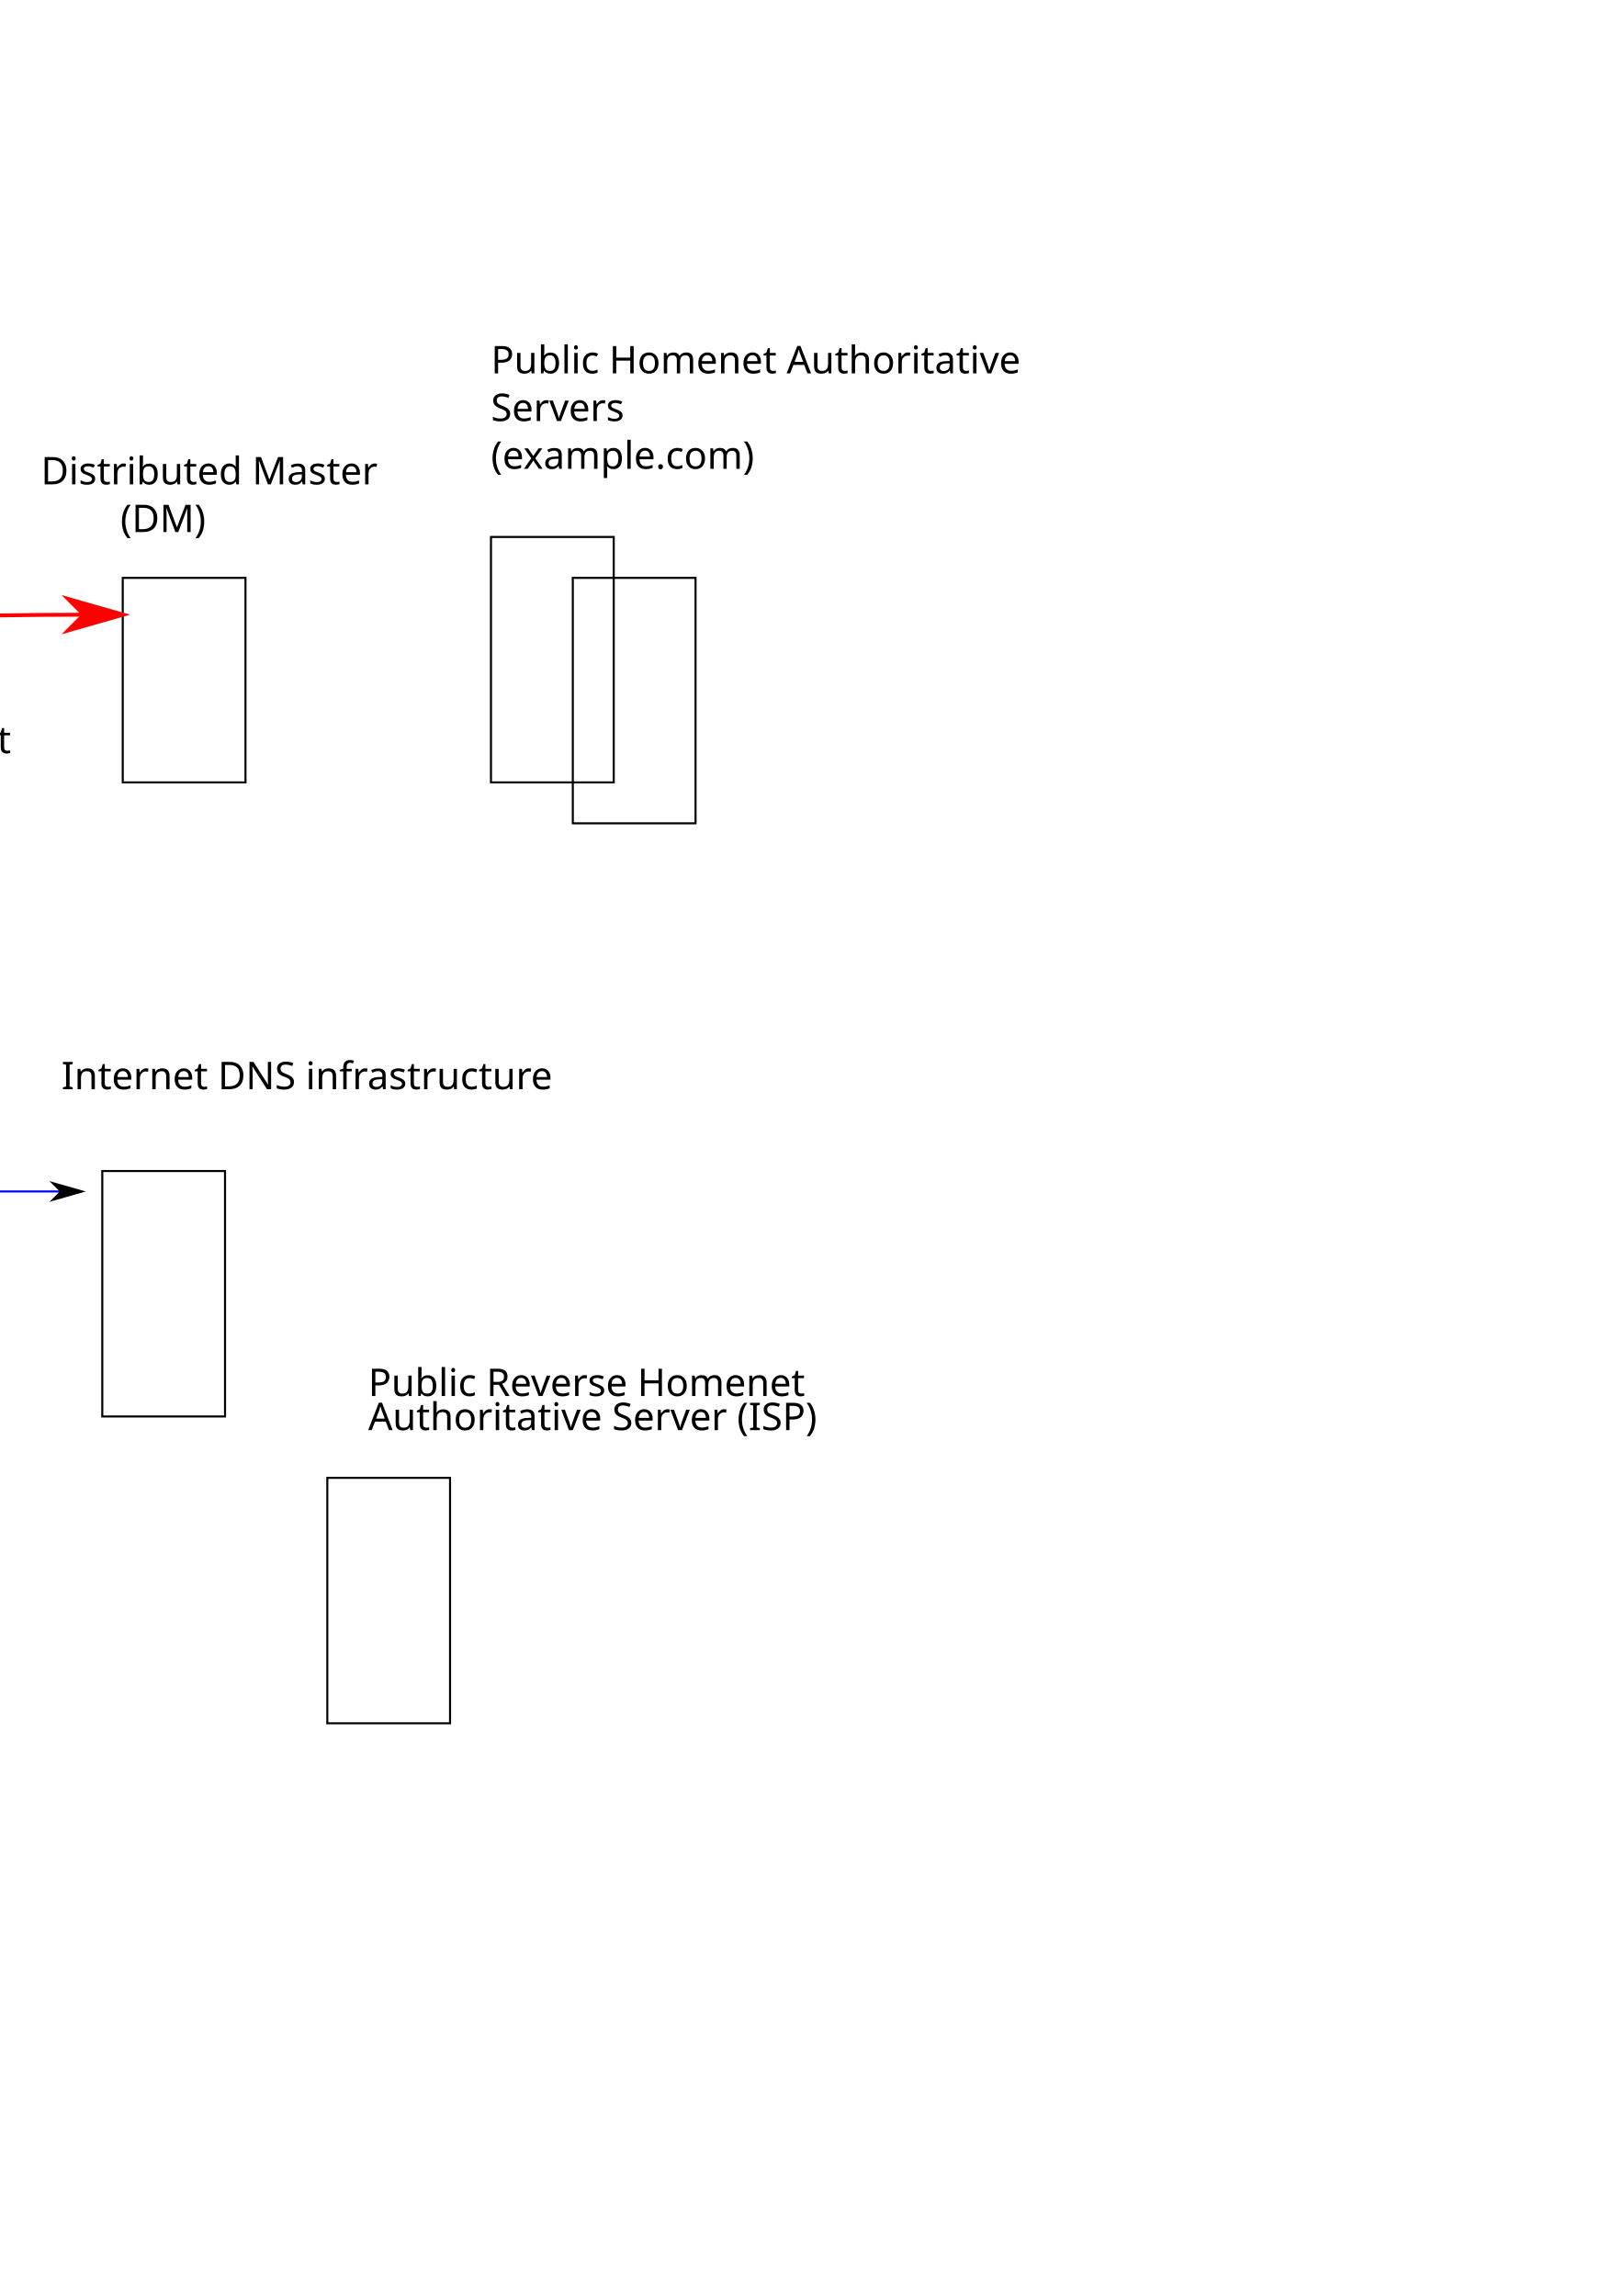
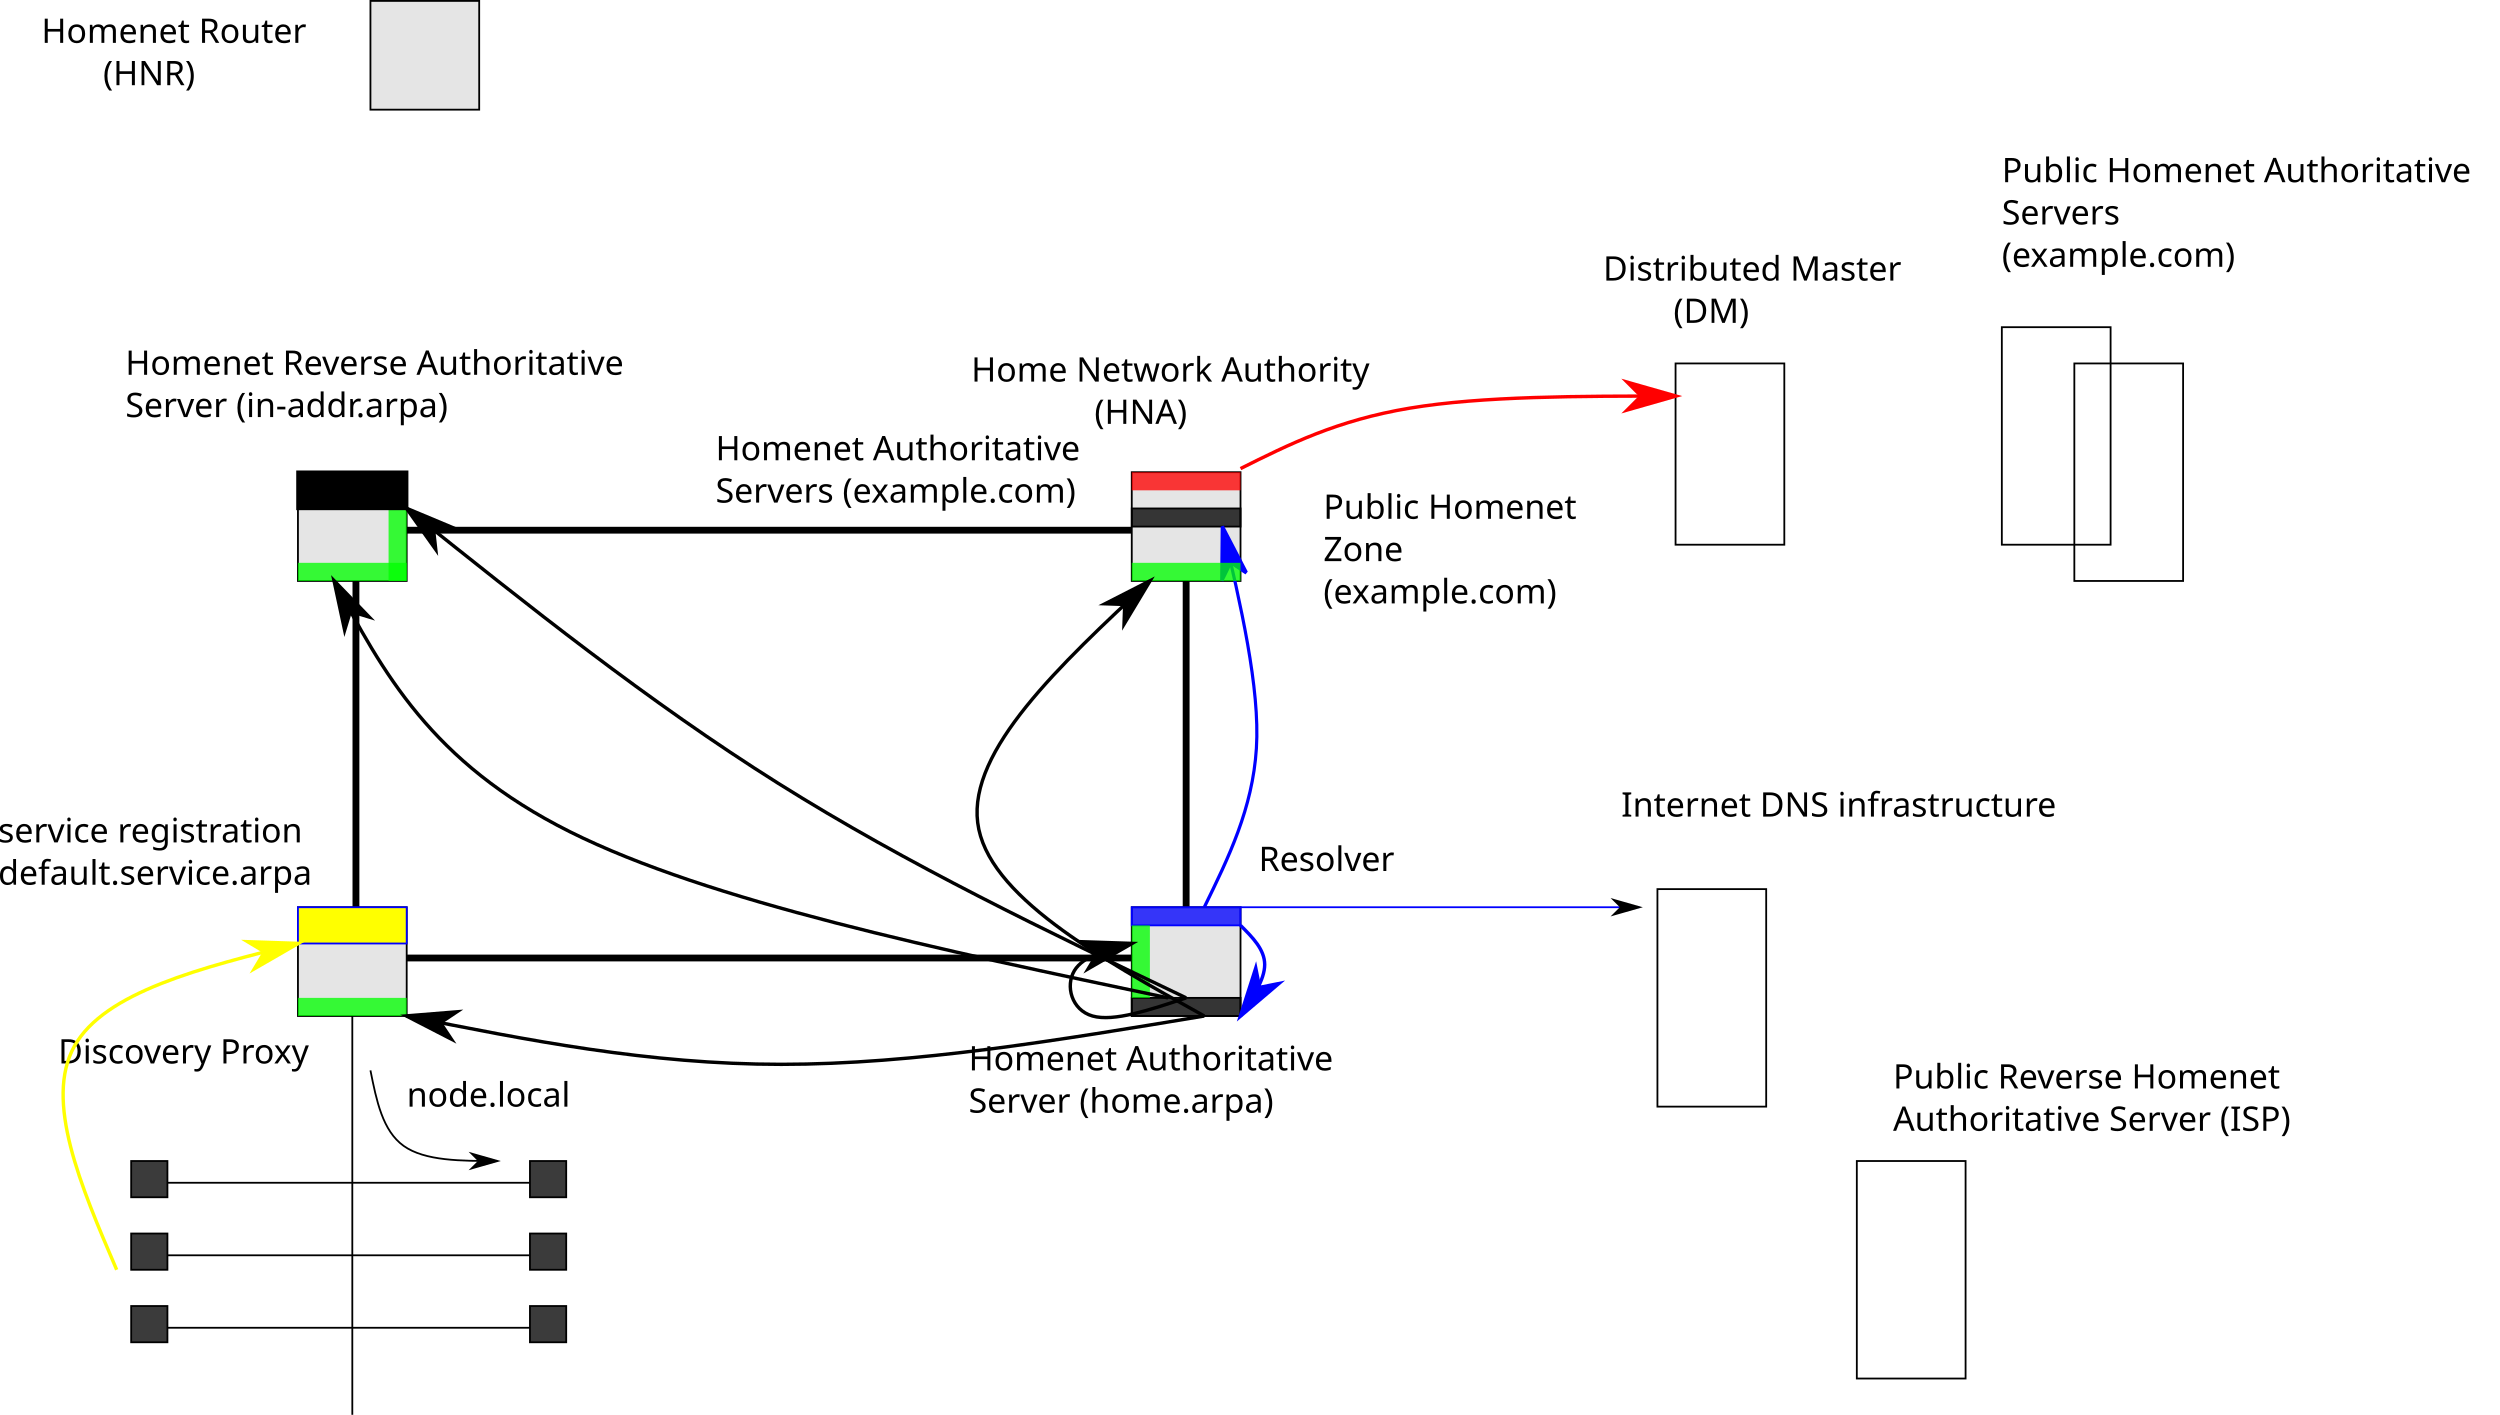
- <svg xmlns="http://www.w3.org/2000/svg" width="210mm" height="297mm" viewBox="0 0 210 297" version="1.1" id="svg8">
+ <svg xmlns="http://www.w3.org/2000/svg" width="364.91mm" height="206.507mm" viewBox="0 0 364.91 206.507" version="1.1" id="svg8">
  <defs id="defs2">
-     <marker orient="auto" refY="0.0" refX="0.0" id="marker4173" style="overflow:visible;">
-       <path id="path4171" d="M 0.0,0.0 L 5.0,-5.0 L -12.5,0.0 L 5.0,5.0 L 0.0,0.0 z " style="fill-rule:evenodd;stroke:#ffff00;stroke-width:1pt;stroke-opacity:1;fill:#ffff00;fill-opacity:1" transform="scale(0.8) rotate(180) translate(12.5,0)" />
+     <marker orient="auto" refY="0" refX="0" id="marker4173" style="overflow:visible">
+       <path id="path4171" d="M 0,0 5,-5 -12.5,0 5,5 Z" style="fill:#ffff00;fill-opacity:1;fill-rule:evenodd;stroke:#ffff00;stroke-width:1pt;stroke-opacity:1" transform="matrix(-0.8,0,0,-0.8,-10,0)" />
    </marker>
-     <marker style="overflow:visible;" id="marker4012" refX="0.0" refY="0.0" orient="auto">
-       <path transform="scale(0.8) rotate(180) translate(12.5,0)" style="fill-rule:evenodd;stroke:#000000;stroke-width:1pt;stroke-opacity:1;fill:#000000;fill-opacity:1" d="M 0.0,0.0 L 5.0,-5.0 L -12.5,0.0 L 5.0,5.0 L 0.0,0.0 z " id="path4010" />
+     <marker style="overflow:visible" id="marker4012" refX="0" refY="0" orient="auto">
+       <path transform="matrix(-0.8,0,0,-0.8,-10,0)" style="fill:#000000;fill-opacity:1;fill-rule:evenodd;stroke:#000000;stroke-width:1pt;stroke-opacity:1" d="M 0,0 5,-5 -12.5,0 5,5 Z" id="path4010" />
    </marker>
-     <marker orient="auto" refY="0.0" refX="0.0" id="marker3710" style="overflow:visible;">
-       <path id="path3708" d="M 0.0,0.0 L 5.0,-5.0 L -12.5,0.0 L 5.0,5.0 L 0.0,0.0 z " style="fill-rule:evenodd;stroke:#000000;stroke-width:1pt;stroke-opacity:1;fill:#000000;fill-opacity:1" transform="scale(0.8) rotate(180) translate(12.5,0)" />
+     <marker orient="auto" refY="0" refX="0" id="marker3710" style="overflow:visible">
+       <path id="path3708" d="M 0,0 5,-5 -12.5,0 5,5 Z" style="fill:#000000;fill-opacity:1;fill-rule:evenodd;stroke:#000000;stroke-width:1pt;stroke-opacity:1" transform="matrix(-0.8,0,0,-0.8,-10,0)" />
    </marker>
-     <marker style="overflow:visible;" id="marker3618" refX="0.0" refY="0.0" orient="auto">
-       <path transform="scale(0.8) rotate(180) translate(12.5,0)" style="fill-rule:evenodd;stroke:#000000;stroke-width:1pt;stroke-opacity:1;fill:#000000;fill-opacity:1" d="M 0.0,0.0 L 5.0,-5.0 L -12.5,0.0 L 5.0,5.0 L 0.0,0.0 z " id="path3616" />
+     <marker style="overflow:visible" id="marker3618" refX="0" refY="0" orient="auto">
+       <path transform="matrix(-0.8,0,0,-0.8,-10,0)" style="fill:#000000;fill-opacity:1;fill-rule:evenodd;stroke:#000000;stroke-width:1pt;stroke-opacity:1" d="M 0,0 5,-5 -12.5,0 5,5 Z" id="path3616" />
    </marker>
-     <marker orient="auto" refY="0.0" refX="0.0" id="marker3538" style="overflow:visible;">
-       <path id="path3536" d="M 0.0,0.0 L 5.0,-5.0 L -12.5,0.0 L 5.0,5.0 L 0.0,0.0 z " style="fill-rule:evenodd;stroke:#000000;stroke-width:1pt;stroke-opacity:1;fill:#000000;fill-opacity:1" transform="scale(0.8) rotate(180) translate(12.5,0)" />
+     <marker orient="auto" refY="0" refX="0" id="marker3538" style="overflow:visible">
+       <path id="path3536" d="M 0,0 5,-5 -12.5,0 5,5 Z" style="fill:#000000;fill-opacity:1;fill-rule:evenodd;stroke:#000000;stroke-width:1pt;stroke-opacity:1" transform="matrix(-0.8,0,0,-0.8,-10,0)" />
    </marker>
-     <marker style="overflow:visible;" id="marker3458" refX="0.0" refY="0.0" orient="auto">
-       <path transform="scale(0.8) rotate(180) translate(12.5,0)" style="fill-rule:evenodd;stroke:#000000;stroke-width:1pt;stroke-opacity:1;fill:#000000;fill-opacity:1" d="M 0.0,0.0 L 5.0,-5.0 L -12.5,0.0 L 5.0,5.0 L 0.0,0.0 z " id="path3456" />
+     <marker style="overflow:visible" id="marker3458" refX="0" refY="0" orient="auto">
+       <path transform="matrix(-0.8,0,0,-0.8,-10,0)" style="fill:#000000;fill-opacity:1;fill-rule:evenodd;stroke:#000000;stroke-width:1pt;stroke-opacity:1" d="M 0,0 5,-5 -12.5,0 5,5 Z" id="path3456" />
    </marker>
-     <marker orient="auto" refY="0.0" refX="0.0" id="marker3380" style="overflow:visible;">
-       <path id="path3378" d="M 0.0,0.0 L 5.0,-5.0 L -12.5,0.0 L 5.0,5.0 L 0.0,0.0 z " style="fill-rule:evenodd;stroke:#000000;stroke-width:1pt;stroke-opacity:1;fill:#000000;fill-opacity:1" transform="scale(0.8) rotate(180) translate(12.5,0)" />
+     <marker orient="auto" refY="0" refX="0" id="marker3380" style="overflow:visible">
+       <path id="path3378" d="M 0,0 5,-5 -12.5,0 5,5 Z" style="fill:#000000;fill-opacity:1;fill-rule:evenodd;stroke:#000000;stroke-width:1pt;stroke-opacity:1" transform="matrix(-0.8,0,0,-0.8,-10,0)" />
    </marker>
-     <marker style="overflow:visible;" id="marker3270" refX="0.0" refY="0.0" orient="auto">
-       <path transform="scale(0.8) rotate(180) translate(12.5,0)" style="fill-rule:evenodd;stroke:#0000ff;stroke-width:1pt;stroke-opacity:1;fill:#0000ff;fill-opacity:1" d="M 0.0,0.0 L 5.0,-5.0 L -12.5,0.0 L 5.0,5.0 L 0.0,0.0 z " id="path3268" />
+     <marker style="overflow:visible" id="marker3270" refX="0" refY="0" orient="auto">
+       <path transform="matrix(-0.8,0,0,-0.8,-10,0)" style="fill:#0000ff;fill-opacity:1;fill-rule:evenodd;stroke:#0000ff;stroke-width:1pt;stroke-opacity:1" d="M 0,0 5,-5 -12.5,0 5,5 Z" id="path3268" />
    </marker>
-     <marker style="overflow:visible;" id="marker3080" refX="0.0" refY="0.0" orient="auto">
-       <path transform="scale(0.8) rotate(180) translate(12.5,0)" style="fill-rule:evenodd;stroke:#0000ff;stroke-width:1pt;stroke-opacity:1;fill:#0000ff;fill-opacity:1" d="M 0.0,0.0 L 5.0,-5.0 L -12.5,0.0 L 5.0,5.0 L 0.0,0.0 z " id="path3078" />
+     <marker style="overflow:visible" id="marker3080" refX="0" refY="0" orient="auto">
+       <path transform="matrix(-0.8,0,0,-0.8,-10,0)" style="fill:#0000ff;fill-opacity:1;fill-rule:evenodd;stroke:#0000ff;stroke-width:1pt;stroke-opacity:1" d="M 0,0 5,-5 -12.5,0 5,5 Z" id="path3078" />
    </marker>
-     <marker style="overflow:visible;" id="marker3034" refX="0.0" refY="0.0" orient="auto">
-       <path transform="scale(0.8) rotate(180) translate(12.5,0)" style="fill-rule:evenodd;stroke:#000000;stroke-width:1pt;stroke-opacity:1;fill:#000000;fill-opacity:1" d="M 0.0,0.0 L 5.0,-5.0 L -12.5,0.0 L 5.0,5.0 L 0.0,0.0 z " id="path3032" />
+     <marker style="overflow:visible" id="marker3034" refX="0" refY="0" orient="auto">
+       <path transform="matrix(-0.8,0,0,-0.8,-10,0)" style="fill:#000000;fill-opacity:1;fill-rule:evenodd;stroke:#000000;stroke-width:1pt;stroke-opacity:1" d="M 0,0 5,-5 -12.5,0 5,5 Z" id="path3032" />
    </marker>
-     <marker orient="auto" refY="0.0" refX="0.0" id="Arrow1Lend" style="overflow:visible;">
-       <path id="path888" d="M 0.0,0.0 L 5.0,-5.0 L -12.5,0.0 L 5.0,5.0 L 0.0,0.0 z " style="fill-rule:evenodd;stroke:#ff0000;stroke-width:1pt;stroke-opacity:1;fill:#ff0000;fill-opacity:1" transform="scale(0.8) rotate(180) translate(12.5,0)" />
+     <marker orient="auto" refY="0" refX="0" id="Arrow1Lend" style="overflow:visible">
+       <path id="path888" d="M 0,0 5,-5 -12.5,0 5,5 Z" style="fill:#ff0000;fill-opacity:1;fill-rule:evenodd;stroke:#ff0000;stroke-width:1pt;stroke-opacity:1" transform="matrix(-0.8,0,0,-0.8,-10,0)" />
    </marker>
-     <marker orient="auto" refY="0.0" refX="0.0" id="Arrow1Lstart" style="overflow:visible">
-       <path id="path885" d="M 0.0,0.0 L 5.0,-5.0 L -12.5,0.0 L 5.0,5.0 L 0.0,0.0 z " style="fill-rule:evenodd;stroke:#000000;stroke-width:1pt;stroke-opacity:1;fill:#000000;fill-opacity:1" transform="scale(0.8) translate(12.5,0)" />
+     <marker orient="auto" refY="0" refX="0" id="Arrow1Lstart" style="overflow:visible">
+       <path id="path885" d="M 0,0 5,-5 -12.5,0 5,5 Z" style="fill:#000000;fill-opacity:1;fill-rule:evenodd;stroke:#000000;stroke-width:1pt;stroke-opacity:1" transform="matrix(0.8,0,0,0.8,10,0)" />
    </marker>
  </defs>
-   <g id="layer1">
+   <g id="layer1" transform="translate(228.6961,-21.70083)">
    <text xml:space="preserve" style="font-style:normal;font-weight:normal;font-size:3.528px;line-height:1.25;font-family:sans-serif;letter-spacing:0px;word-spacing:0px;fill:#000000;fill-opacity:1;stroke:none;stroke-width:0.265" x="-86.935" y="77.396" id="text819">
      <tspan id="tspan817" x="-86.935" y="77.396" style="font-size:4.939px;stroke-width:0.265">Home Network Authority </tspan>
      <tspan x="-86.935" y="83.569" style="font-size:4.939px;stroke-width:0.265" id="tspan850">              (HNA)</tspan>
    </text>
-     <rect style="fill:#000000;stroke:#000000;stroke-width:0.265;stroke-miterlimit:4;stroke-dasharray:none;stroke-opacity:1;fill-opacity:0.105" id="rect821" width="15.875" height="15.875" x="-63.5" y="90.625" />
-     <rect style="fill:#000000;stroke:#000000;stroke-width:0.265;stroke-miterlimit:4;stroke-dasharray:none;stroke-opacity:1;fill-opacity:0.105" id="rect823" width="15.875" height="15.875" x="-185.208" y="90.625" />
-     <rect style="fill:#000000;stroke:#000000;stroke-width:0.265;stroke-miterlimit:4;stroke-dasharray:none;stroke-opacity:1;fill-opacity:0.105" id="rect825" width="15.875" height="15.875" x="-185.208" y="154.125" />
-     <rect style="fill:#000000;stroke:#000000;stroke-width:0.265;stroke-miterlimit:4;stroke-dasharray:none;stroke-opacity:1;fill-opacity:0.105" id="rect827" width="15.875" height="15.875" x="-63.5" y="154.125" />
+     <rect style="fill:#000000;fill-opacity:0.105;stroke:#000000;stroke-width:0.265;stroke-miterlimit:4;stroke-dasharray:none;stroke-opacity:1" id="rect821" width="15.875" height="15.875" x="-63.5" y="90.625" />
+     <rect style="fill:#000000;fill-opacity:0.105;stroke:#000000;stroke-width:0.265;stroke-miterlimit:4;stroke-dasharray:none;stroke-opacity:1" id="rect823" width="15.875" height="15.875" x="-185.208" y="90.625" />
+     <rect style="fill:#000000;fill-opacity:0.105;stroke:#000000;stroke-width:0.265;stroke-miterlimit:4;stroke-dasharray:none;stroke-opacity:1" id="rect825" width="15.875" height="15.875" x="-185.208" y="154.125" />
+     <rect style="fill:#000000;fill-opacity:0.105;stroke:#000000;stroke-width:0.265;stroke-miterlimit:4;stroke-dasharray:none;stroke-opacity:1" id="rect827" width="15.875" height="15.875" x="-63.5" y="154.125" />
    <path style="fill:none;stroke:#000000;stroke-width:1;stroke-linecap:butt;stroke-linejoin:miter;stroke-miterlimit:4;stroke-dasharray:none;stroke-opacity:1" d="m -169.333,101.208 c 35.278,0 70.556,0 105.833,0" id="path832" transform="translate(0,-2.116667)" />
    <path style="fill:none;stroke:#000000;stroke-width:1;stroke-linecap:butt;stroke-linejoin:miter;stroke-miterlimit:4;stroke-dasharray:none;stroke-opacity:1" d="m -174.625,106.5 c 0,15.875 0,31.75 0,47.625" id="path836" transform="translate(-2.116667)" />
    <path style="fill:none;stroke:#000000;stroke-width:1;stroke-linecap:butt;stroke-linejoin:miter;stroke-miterlimit:4;stroke-dasharray:none;stroke-opacity:1" d="m -169.333,159.417 c 35.278,0 70.556,0 105.833,0" id="path840" transform="translate(0,2.116667)" />
    <path style="fill:none;stroke:#000000;stroke-width:1;stroke-linecap:butt;stroke-linejoin:miter;stroke-miterlimit:4;stroke-dasharray:none;stroke-opacity:1" d="m -58.208,106.5 c 0,15.875 0,31.75 0,47.625" id="path844" transform="translate(2.645833)" />
    <rect style="fill:none;stroke:#000000;stroke-width:0.265;stroke-miterlimit:4;stroke-dasharray:none;stroke-opacity:1" id="rect848" width="15.875" height="26.458" x="15.875" y="74.75" />
    <text xml:space="preserve" style="font-style:normal;font-weight:normal;font-size:3.528px;line-height:1.25;font-family:sans-serif;letter-spacing:0px;word-spacing:0px;fill:#000000;fill-opacity:1;stroke:none;stroke-width:0.265" x="5.292" y="62.655" id="text854">
      <tspan id="tspan852" x="5.292" y="62.655" style="font-size:4.939px;stroke-width:0.265">Distributed Master</tspan>
      <tspan x="5.292" y="68.828" style="font-size:4.939px;stroke-width:0.265" id="tspan856">        (DM)</tspan>
    </text>
    <rect style="fill:none;stroke:#000000;stroke-width:0.265;stroke-miterlimit:4;stroke-dasharray:none;stroke-opacity:1" id="rect858" width="15.875" height="31.75" x="63.5" y="69.458" />
    <rect style="fill:none;stroke:#000000;stroke-width:0.265;stroke-miterlimit:4;stroke-dasharray:none;stroke-opacity:1" id="rect858-4" width="15.875" height="31.75" x="74.083" y="74.75" />
    <text xml:space="preserve" style="font-style:normal;font-weight:normal;font-size:3.528px;line-height:1.25;font-family:sans-serif;letter-spacing:0px;word-spacing:0px;fill:#000000;fill-opacity:1;stroke:none;stroke-width:0.265" x="63.5" y="48.292" id="text877">
      <tspan id="tspan875" x="63.5" y="48.292" style="font-size:4.939px;stroke-width:0.265">Public Homenet Authoritative </tspan>
      <tspan x="63.5" y="54.465" style="font-size:4.939px;stroke-width:0.265" id="tspan879">Servers</tspan>
      <tspan x="63.5" y="60.639" style="font-size:4.939px;stroke-width:0.265" id="tspan1244">(example.com)</tspan>
    </text>
    <path style="fill:none;stroke:#ff0000;stroke-width:0.5;stroke-linecap:butt;stroke-linejoin:miter;stroke-miterlimit:4;stroke-dasharray:none;stroke-opacity:1;marker-end:url(#Arrow1Lend)" d="m -47.625,95.917 c 7.056,-3.528 14.111,-7.056 24.694,-8.82 10.583,-1.764 24.695,-1.764 38.806,-1.764" id="path881" transform="translate(0,-5.820834)" />
    <text xml:space="preserve" style="font-style:normal;font-weight:normal;font-size:3.528px;line-height:1.25;font-family:sans-serif;letter-spacing:0px;word-spacing:0px;fill:#000000;fill-opacity:1;stroke:none;stroke-width:0.265" x="-35.53" y="97.429" id="text1201">
      <tspan id="tspan1199" x="-35.53" y="97.429" style="font-size:4.939px;stroke-width:0.265">Public Homenet </tspan>
      <tspan x="-35.53" y="103.602" style="font-size:4.939px;stroke-width:0.265" id="tspan1203">Zone </tspan>
      <tspan x="-35.53" y="109.776" style="font-size:4.939px;stroke-width:0.265" id="tspan1224">(example.com)</tspan>
    </text>
    <text xml:space="preserve" style="font-style:normal;font-weight:normal;font-size:3.528px;line-height:1.25;font-family:sans-serif;letter-spacing:0px;word-spacing:0px;fill:#000000;fill-opacity:1;stroke:none;stroke-width:0.265" x="-222.649" y="27.957" id="text1248">
      <tspan id="tspan1246" x="-222.649" y="27.957" style="font-size:4.939px;stroke-width:0.265">Homenet Router</tspan>
      <tspan x="-222.649" y="34.131" style="font-size:4.939px;stroke-width:0.265" id="tspan1250">       (HNR)</tspan>
    </text>
    <path style="fill:none;stroke:#000000;stroke-width:0.265px;stroke-linecap:butt;stroke-linejoin:miter;stroke-opacity:1" d="m -179.917,170 c 0,19.403 0,38.805 0,58.208" id="path2736" transform="translate(2.645827)" />
    <rect style="fill:#000000;fill-opacity:0.768;stroke:#000000;stroke-width:0.265;stroke-miterlimit:4;stroke-dasharray:none;stroke-opacity:1" id="rect2740" width="5.292" height="5.292" x="-209.55" y="191.167" />
    <rect style="fill:#000000;fill-opacity:0.768;stroke:#000000;stroke-width:0.265;stroke-miterlimit:4;stroke-dasharray:none;stroke-opacity:1" id="rect2740-5" width="5.292" height="5.292" x="-209.55" y="201.75" />
    <rect style="fill:#000000;fill-opacity:0.768;stroke:#000000;stroke-width:0.265;stroke-miterlimit:4;stroke-dasharray:none;stroke-opacity:1" id="rect2740-9" width="5.292" height="5.292" x="-151.342" y="191.167" />
    <rect style="fill:#000000;fill-opacity:0.768;stroke:#000000;stroke-width:0.265;stroke-miterlimit:4;stroke-dasharray:none;stroke-opacity:1" id="rect2740-5-3" width="5.292" height="5.292" x="-151.342" y="201.75" />
    <rect style="fill:#000000;fill-opacity:0.768;stroke:#000000;stroke-width:0.265;stroke-miterlimit:4;stroke-dasharray:none;stroke-opacity:1" id="rect2740-5-4" width="5.292" height="5.292" x="-209.55" y="212.333" />
    <rect style="fill:#000000;fill-opacity:0.768;stroke:#000000;stroke-width:0.265;stroke-miterlimit:4;stroke-dasharray:none;stroke-opacity:1" id="rect2740-5-4-1" width="5.292" height="5.292" x="-151.342" y="212.333" />
    <path style="fill:none;stroke:#000000;stroke-width:0.265px;stroke-linecap:butt;stroke-linejoin:miter;stroke-opacity:1" d="m -206.375,196.458 c 17.639,0 35.278,0 52.917,0" id="path2808" transform="translate(2.116667,-2.116667)" />
    <path style="fill:none;stroke:#000000;stroke-width:0.265px;stroke-linecap:butt;stroke-linejoin:miter;stroke-opacity:1" d="m -206.375,207.042 c 17.639,0 35.278,0 52.917,0" id="path2812" transform="translate(2.116667,-2.116667)" />
    <path style="fill:none;stroke:#000000;stroke-width:0.265px;stroke-linecap:butt;stroke-linejoin:miter;stroke-opacity:1" d="m -206.375,217.625 c 17.639,0 35.278,0 52.917,0" id="path2816" transform="translate(2.116667,-2.116667)" />
-     <path style="fill:none;stroke:#000000;stroke-width:0.265;stroke-linecap:butt;stroke-linejoin:miter;stroke-opacity:1;stroke-miterlimit:4;stroke-dasharray:none;marker-start:url(#Arrow1Lstart)" d="m -156.104,191.167 c -5.291,0 -10.583,0 -13.67,-2.205 -3.087,-2.205 -3.969,-6.615 -4.851,-11.024" id="path2820" />
+     <path style="fill:none;stroke:#000000;stroke-width:0.265;stroke-linecap:butt;stroke-linejoin:miter;stroke-miterlimit:4;stroke-dasharray:none;stroke-opacity:1;marker-start:url(#Arrow1Lstart)" d="m -156.104,191.167 c -5.291,0 -10.583,0 -13.67,-2.205 -3.087,-2.205 -3.969,-6.615 -4.851,-11.024" id="path2820" />
    <text xml:space="preserve" style="font-style:normal;font-weight:normal;font-size:3.528px;line-height:1.25;font-family:sans-serif;letter-spacing:0px;word-spacing:0px;fill:#000000;fill-opacity:1;stroke:none;stroke-width:0.265" x="-169.333" y="183.229" id="text2916">
-       <tspan id="tspan2914" x="-169.333" y="183.229" style="stroke-width:0.265;font-size:4.939px">node.local</tspan>
+       <tspan id="tspan2914" x="-169.333" y="183.229" style="font-size:4.939px;stroke-width:0.265">node.local</tspan>
    </text>
    <rect style="fill:#ff0000;fill-opacity:0.768;stroke:#000000;stroke-width:0;stroke-miterlimit:4;stroke-dasharray:none;stroke-opacity:1" id="rect2918" width="15.875" height="2.646" x="-63.5" y="90.625" />
    <rect style="fill:#00ff00;fill-opacity:0.768;stroke:#000000;stroke-width:0;stroke-miterlimit:4;stroke-dasharray:none;stroke-opacity:1" id="rect2920" width="15.875" height="2.646" x="-185.208" y="167.354" />
    <text xml:space="preserve" style="font-style:normal;font-weight:normal;font-size:3.528px;line-height:1.25;font-family:sans-serif;letter-spacing:0px;word-spacing:0px;fill:#000000;fill-opacity:1;stroke:none;stroke-width:0.265" x="-220.207" y="176.928" id="text2924">
      <tspan id="tspan2922" x="-220.207" y="176.928" style="font-size:4.939px;stroke-width:0.265">Discovery Proxy</tspan>
    </text>
    <rect style="fill:#0000ff;fill-opacity:0.768;stroke:#0000ff;stroke-width:0.265;stroke-miterlimit:4;stroke-dasharray:none;stroke-opacity:1" id="rect2941" width="15.875" height="2.646" x="-63.5" y="154.125" />
    <text xml:space="preserve" style="font-style:normal;font-weight:normal;font-size:3.528px;line-height:1.25;font-family:sans-serif;letter-spacing:0px;word-spacing:0px;fill:#000000;fill-opacity:1;stroke:none;stroke-width:0.265" x="-44.979" y="148.833" id="text2945">
-       <tspan id="tspan2943" x="-44.979" y="148.833" style="stroke-width:0.265;font-size:4.939px">Resolver </tspan>
+       <tspan id="tspan2943" x="-44.979" y="148.833" style="font-size:4.939px;stroke-width:0.265">Resolver </tspan>
    </text>
    <rect style="fill:#000000;fill-opacity:0.768;stroke:#000000;stroke-width:0.265;stroke-miterlimit:4;stroke-dasharray:none;stroke-opacity:1" id="rect2947" width="15.875" height="2.646" x="-63.5" y="95.917" />
    <text xml:space="preserve" style="font-style:normal;font-weight:normal;font-size:3.528px;line-height:1.25;font-family:sans-serif;letter-spacing:0px;word-spacing:0px;fill:#000000;fill-opacity:1;stroke:none;stroke-width:0.265" x="-124.248" y="88.887" id="text2951">
      <tspan id="tspan2949" x="-124.248" y="88.887" style="font-size:4.939px;stroke-width:0.265">Homenet Authoritative </tspan>
      <tspan x="-124.248" y="95.061" style="font-size:4.939px;stroke-width:0.265" id="tspan2953">Servers (example.com)</tspan>
    </text>
    <rect style="fill:#000000;fill-opacity:0.768;stroke:#000000;stroke-width:0.265;stroke-miterlimit:4;stroke-dasharray:none;stroke-opacity:1" id="rect2955" width="15.875" height="2.646" x="-63.5" y="167.354" />
    <text xml:space="preserve" style="font-style:normal;font-weight:normal;font-size:3.528px;line-height:1.25;font-family:sans-serif;letter-spacing:0px;word-spacing:0px;fill:#000000;fill-opacity:1;stroke:none;stroke-width:0.265" x="-87.312" y="177.938" id="text2959">
-       <tspan id="tspan2957" x="-87.312" y="177.938" style="stroke-width:0.265;font-size:4.939px">Homenet Authoritative </tspan>
-       <tspan x="-87.312" y="182.347" style="stroke-width:0.265;font-size:4.939px" id="tspan2961">Server (home.arpa)</tspan>
+       <tspan id="tspan2957" x="-87.312" y="177.938" style="font-size:4.939px;stroke-width:0.265">Homenet Authoritative </tspan>
+       <tspan x="-87.312" y="184.111" style="font-size:4.939px;stroke-width:0.265" id="tspan2961">Server (home.arpa)</tspan>
    </text>
    <path style="fill:none;stroke:#0000ff;stroke-width:0.463;stroke-linecap:butt;stroke-linejoin:miter;stroke-miterlimit:4;stroke-dasharray:none;stroke-dashoffset:0.4;stroke-opacity:1;marker-end:url(#marker3080)" d="m -52.917,154.125 c 3.528,-6.174 7.056,-12.348 7.609,-19.874 0.553,-7.527 -2.317,-18.049 -4.963,-27.751" id="path2963" transform="matrix(1,0,0,1.166667,0,-25.6875)" />
-     <path style="fill:none;stroke:#0000ff;stroke-width:0.5;stroke-linecap:butt;stroke-linejoin:miter;stroke-opacity:1;stroke-miterlimit:4;stroke-dasharray:none;stroke-dashoffset:0;marker-end:url(#marker3270)" d="m -47.625,156.771 c 1.764,1.764 3.528,3.528 3.528,5.732 1.03e-4,2.205 -1.764,4.851 -3.528,7.497" id="path2967" />
+     <path style="fill:none;stroke:#0000ff;stroke-width:0.5;stroke-linecap:butt;stroke-linejoin:miter;stroke-miterlimit:4;stroke-dasharray:none;stroke-dashoffset:0;stroke-opacity:1;marker-end:url(#marker3270)" d="m -47.625,156.771 c 1.764,1.764 3.528,3.528 3.528,5.732 1.03e-4,2.205 -1.764,4.851 -3.528,7.497" id="path2967" />
    <rect style="fill:none;stroke:#000000;stroke-width:0.265;stroke-miterlimit:4;stroke-dasharray:none;stroke-opacity:1" id="rect858-0" width="15.875" height="31.75" x="13.229" y="151.479" />
    <text xml:space="preserve" style="font-style:normal;font-weight:normal;font-size:3.528px;line-height:1.25;font-family:sans-serif;letter-spacing:0px;word-spacing:0px;fill:#000000;fill-opacity:1;stroke:none;stroke-width:0.265" x="7.938" y="140.896" id="text2988">
-       <tspan id="tspan2986" x="7.938" y="140.896" style="stroke-width:0.265;font-size:4.939px">Internet DNS infrastructure</tspan>
+       <tspan id="tspan2986" x="7.938" y="140.896" style="font-size:4.939px;stroke-width:0.265">Internet DNS infrastructure</tspan>
    </text>
    <rect style="fill:#00ff00;fill-opacity:0.768;stroke:none;stroke-width:0;stroke-miterlimit:4;stroke-dasharray:none;stroke-dashoffset:0;stroke-opacity:1" id="rect2994" width="15.875" height="2.646" x="-185.208" y="103.854" />
    <rect style="fill:#00ff00;fill-opacity:0.768;stroke:#000000;stroke-width:0;stroke-miterlimit:4;stroke-dasharray:none;stroke-dashoffset:0;stroke-opacity:1" id="rect2996" width="2.646" height="15.875" x="-171.979" y="90.625" />
    <rect style="fill:#00ff00;fill-opacity:0.768;stroke:#00ff00;stroke-width:0;stroke-miterlimit:4;stroke-dasharray:none;stroke-dashoffset:0;stroke-opacity:1" id="rect2998" width="2.646" height="10.583" x="-63.5" y="156.771" />
    <rect style="fill:#00ff00;fill-opacity:0.768;stroke:#00ff00;stroke-width:0;stroke-miterlimit:4;stroke-dasharray:none;stroke-dashoffset:0;stroke-opacity:1" id="rect3000" width="15.875" height="2.646" x="-63.5" y="103.854" />
-     <path style="fill:none;stroke:#000000;stroke-width:0.5;stroke-linecap:butt;stroke-linejoin:miter;stroke-opacity:1;marker-end:url(#marker3380);stroke-miterlimit:4;stroke-dasharray:none" d="m -55.562,167.354 c -5.291,1.764 -10.583,3.528 -13.67,2.646 -3.087,-0.882 -3.969,-4.41 -2.646,-6.614 1.323,-2.205 4.851,-3.087 8.378,-3.969" id="path3368" />
-     <path style="fill:none;stroke:#000000;stroke-width:0.5;stroke-linecap:butt;stroke-linejoin:miter;stroke-opacity:1;marker-end:url(#marker3458);stroke-miterlimit:4;stroke-dasharray:none" d="m -52.917,170 c -21.166,3.528 -42.333,7.056 -61.736,7.056 -19.403,2e-5 -37.042,-3.528 -54.681,-7.056" id="path3446" />
-     <path style="fill:none;stroke:#000000;stroke-width:0.5;stroke-linecap:butt;stroke-linejoin:miter;stroke-opacity:1;stroke-miterlimit:4;stroke-dasharray:none;marker-end:url(#marker3538)" d="M -58.208,167.354 C -91.722,160.299 -125.236,153.243 -145.521,143.101 -165.806,132.958 -172.861,119.729 -179.917,106.5" id="path3526" />
-     <path style="fill:none;stroke:#000000;stroke-width:0.5;stroke-linecap:butt;stroke-linejoin:miter;stroke-opacity:1;marker-end:url(#marker3618);stroke-miterlimit:4;stroke-dasharray:none" d="M -52.917,170 C -68.349,161.426 -84.667,152.361 -85.989,141.778 -87.312,131.194 -74.083,118.847 -60.854,106.5" id="path3606" />
-     <path style="fill:none;stroke:#000000;stroke-width:0.5;stroke-linecap:butt;stroke-linejoin:miter;stroke-opacity:1;marker-end:url(#marker3710);stroke-miterlimit:4;stroke-dasharray:none" d="m -55.562,167.354 c -20.285,-9.701 -40.569,-19.403 -59.531,-31.309 -18.962,-11.906 -36.601,-26.017 -54.24,-40.128" id="path3698" />
-     <path style="fill:none;stroke:#0000ff;stroke-width:0.265;stroke-linecap:butt;stroke-linejoin:miter;stroke-opacity:1;stroke-miterlimit:4;stroke-dasharray:none;marker-end:url(#marker4012)" d="m -47.625,154.125 c 19.403,0 38.806,0 58.208,0" id="path4000" />
+     <path style="fill:none;stroke:#000000;stroke-width:0.5;stroke-linecap:butt;stroke-linejoin:miter;stroke-miterlimit:4;stroke-dasharray:none;stroke-opacity:1;marker-end:url(#marker3380)" d="m -55.562,167.354 c -5.291,1.764 -10.583,3.528 -13.67,2.646 -3.087,-0.882 -3.969,-4.41 -2.646,-6.614 1.323,-2.205 4.851,-3.087 8.378,-3.969" id="path3368" />
+     <path style="fill:none;stroke:#000000;stroke-width:0.5;stroke-linecap:butt;stroke-linejoin:miter;stroke-miterlimit:4;stroke-dasharray:none;stroke-opacity:1;marker-end:url(#marker3458)" d="m -52.917,170 c -21.166,3.528 -42.333,7.056 -61.736,7.056 -19.403,2e-5 -37.042,-3.528 -54.681,-7.056" id="path3446" />
+     <path style="fill:none;stroke:#000000;stroke-width:0.5;stroke-linecap:butt;stroke-linejoin:miter;stroke-miterlimit:4;stroke-dasharray:none;stroke-opacity:1;marker-end:url(#marker3538)" d="M -58.208,167.354 C -91.722,160.299 -125.236,153.243 -145.521,143.101 -165.806,132.958 -172.861,119.729 -179.917,106.5" id="path3526" />
+     <path style="fill:none;stroke:#000000;stroke-width:0.5;stroke-linecap:butt;stroke-linejoin:miter;stroke-miterlimit:4;stroke-dasharray:none;stroke-opacity:1;marker-end:url(#marker3618)" d="M -52.917,170 C -68.349,161.426 -84.667,152.361 -85.989,141.778 -87.312,131.194 -74.083,118.847 -60.854,106.5" id="path3606" />
+     <path style="fill:none;stroke:#000000;stroke-width:0.5;stroke-linecap:butt;stroke-linejoin:miter;stroke-miterlimit:4;stroke-dasharray:none;stroke-opacity:1;marker-end:url(#marker3710)" d="m -55.562,167.354 c -20.285,-9.701 -40.569,-19.403 -59.531,-31.309 -18.962,-11.906 -36.601,-26.017 -54.24,-40.128" id="path3698" />
+     <path style="fill:none;stroke:#0000ff;stroke-width:0.265;stroke-linecap:butt;stroke-linejoin:miter;stroke-miterlimit:4;stroke-dasharray:none;stroke-opacity:1;marker-end:url(#marker4012)" d="m -47.625,154.125 c 19.403,0 38.806,0 58.208,0" id="path4000" />
    <text xml:space="preserve" style="font-style:normal;font-weight:normal;font-size:3.528px;line-height:1.25;font-family:sans-serif;letter-spacing:0px;word-spacing:0px;fill:#000000;fill-opacity:1;stroke:none;stroke-width:0.265" x="-228.964" y="144.662" id="text4115">
      <tspan id="tspan4113" x="-228.964" y="144.662" style="font-size:4.939px;stroke-width:0.265">service registration </tspan>
      <tspan x="-228.964" y="150.835" style="font-size:4.939px;stroke-width:0.265" id="tspan4117">default.service.arpa</tspan>
    </text>
    <rect style="fill:none;stroke:#000000;stroke-width:0.265;stroke-miterlimit:4;stroke-dasharray:none;stroke-opacity:1" id="rect858-4-3" width="15.875" height="31.75" x="42.333" y="191.167" />
    <text xml:space="preserve" style="font-style:normal;font-weight:normal;font-size:3.528px;line-height:1.25;font-family:sans-serif;letter-spacing:0px;word-spacing:0px;fill:#000000;fill-opacity:1;stroke:none;stroke-width:0.265" x="47.625" y="180.583" id="text4136">
-       <tspan id="tspan4134" x="47.625" y="180.583" style="stroke-width:0.265;font-size:4.939px">Public Reverse Homenet </tspan>
-       <tspan x="47.625" y="184.993" style="stroke-width:0.265;font-size:4.939px" id="tspan4138">Authoritative Server (ISP) </tspan>
+       <tspan id="tspan4134" x="47.625" y="180.583" style="font-size:4.939px;stroke-width:0.265">Public Reverse Homenet </tspan>
+       <tspan x="47.625" y="186.757" style="font-size:4.939px;stroke-width:0.265" id="tspan4138">Authoritative Server (ISP) </tspan>
    </text>
    <rect style="fill:#000000;fill-opacity:0.105;stroke:#000000;stroke-width:0.265;stroke-miterlimit:4;stroke-dasharray:none;stroke-opacity:1" id="rect823-5" width="15.875" height="15.875" x="-174.625" y="21.833" />
    <rect style="fill:none;fill-opacity:0.768;stroke:#0000ff;stroke-width:0.265;stroke-miterlimit:4;stroke-dasharray:none;stroke-dashoffset:0;stroke-opacity:1" id="rect4155" width="15.875" height="5.292" x="-185.208" y="90.625" />
    <rect style="fill:#ffff00;fill-opacity:1;stroke:#0000ff;stroke-width:0.265;stroke-miterlimit:4;stroke-dasharray:none;stroke-dashoffset:0;stroke-opacity:1" id="rect4157" width="15.875" height="5.292" x="-185.208" y="154.125" />
-     <path style="fill:none;stroke:#ffff00;stroke-width:0.5;stroke-linecap:butt;stroke-linejoin:miter;stroke-opacity:1;stroke-miterlimit:4;stroke-dasharray:none;marker-end:url(#marker4173)" d="m -211.667,207.042 c -5.292,-12.347 -10.583,-24.695 -6.174,-32.632 4.41,-7.937 18.521,-11.465 32.632,-14.993" id="path4161" />
+     <path style="fill:none;stroke:#ffff00;stroke-width:0.5;stroke-linecap:butt;stroke-linejoin:miter;stroke-miterlimit:4;stroke-dasharray:none;stroke-opacity:1;marker-end:url(#marker4173)" d="m -211.667,207.042 c -5.292,-12.347 -10.583,-24.695 -6.174,-32.632 4.41,-7.937 18.521,-11.465 32.632,-14.993" id="path4161" />
    <text xml:space="preserve" style="font-style:normal;font-weight:normal;font-size:3.528px;line-height:1.25;font-family:sans-serif;letter-spacing:0px;word-spacing:0px;fill:#000000;fill-opacity:1;stroke:none;stroke-width:0.265" x="-210.398" y="76.407" id="text2959-6">
      <tspan x="-210.398" y="76.407" style="font-size:4.939px;stroke-width:0.265" id="tspan2961-9">Homenet Reverse Authoritative  </tspan>
      <tspan x="-210.398" y="82.581" style="font-size:4.939px;stroke-width:0.265" id="tspan4304">Server (in-addr.arpa)</tspan>
    </text>
    <rect style="fill:#000000;fill-opacity:1;stroke:#000000;stroke-width:0.5;stroke-miterlimit:4;stroke-dasharray:none;stroke-dashoffset:0;stroke-opacity:1" id="rect4306" width="15.875" height="5.292" x="-185.208" y="90.625" />
  </g>
</svg>
